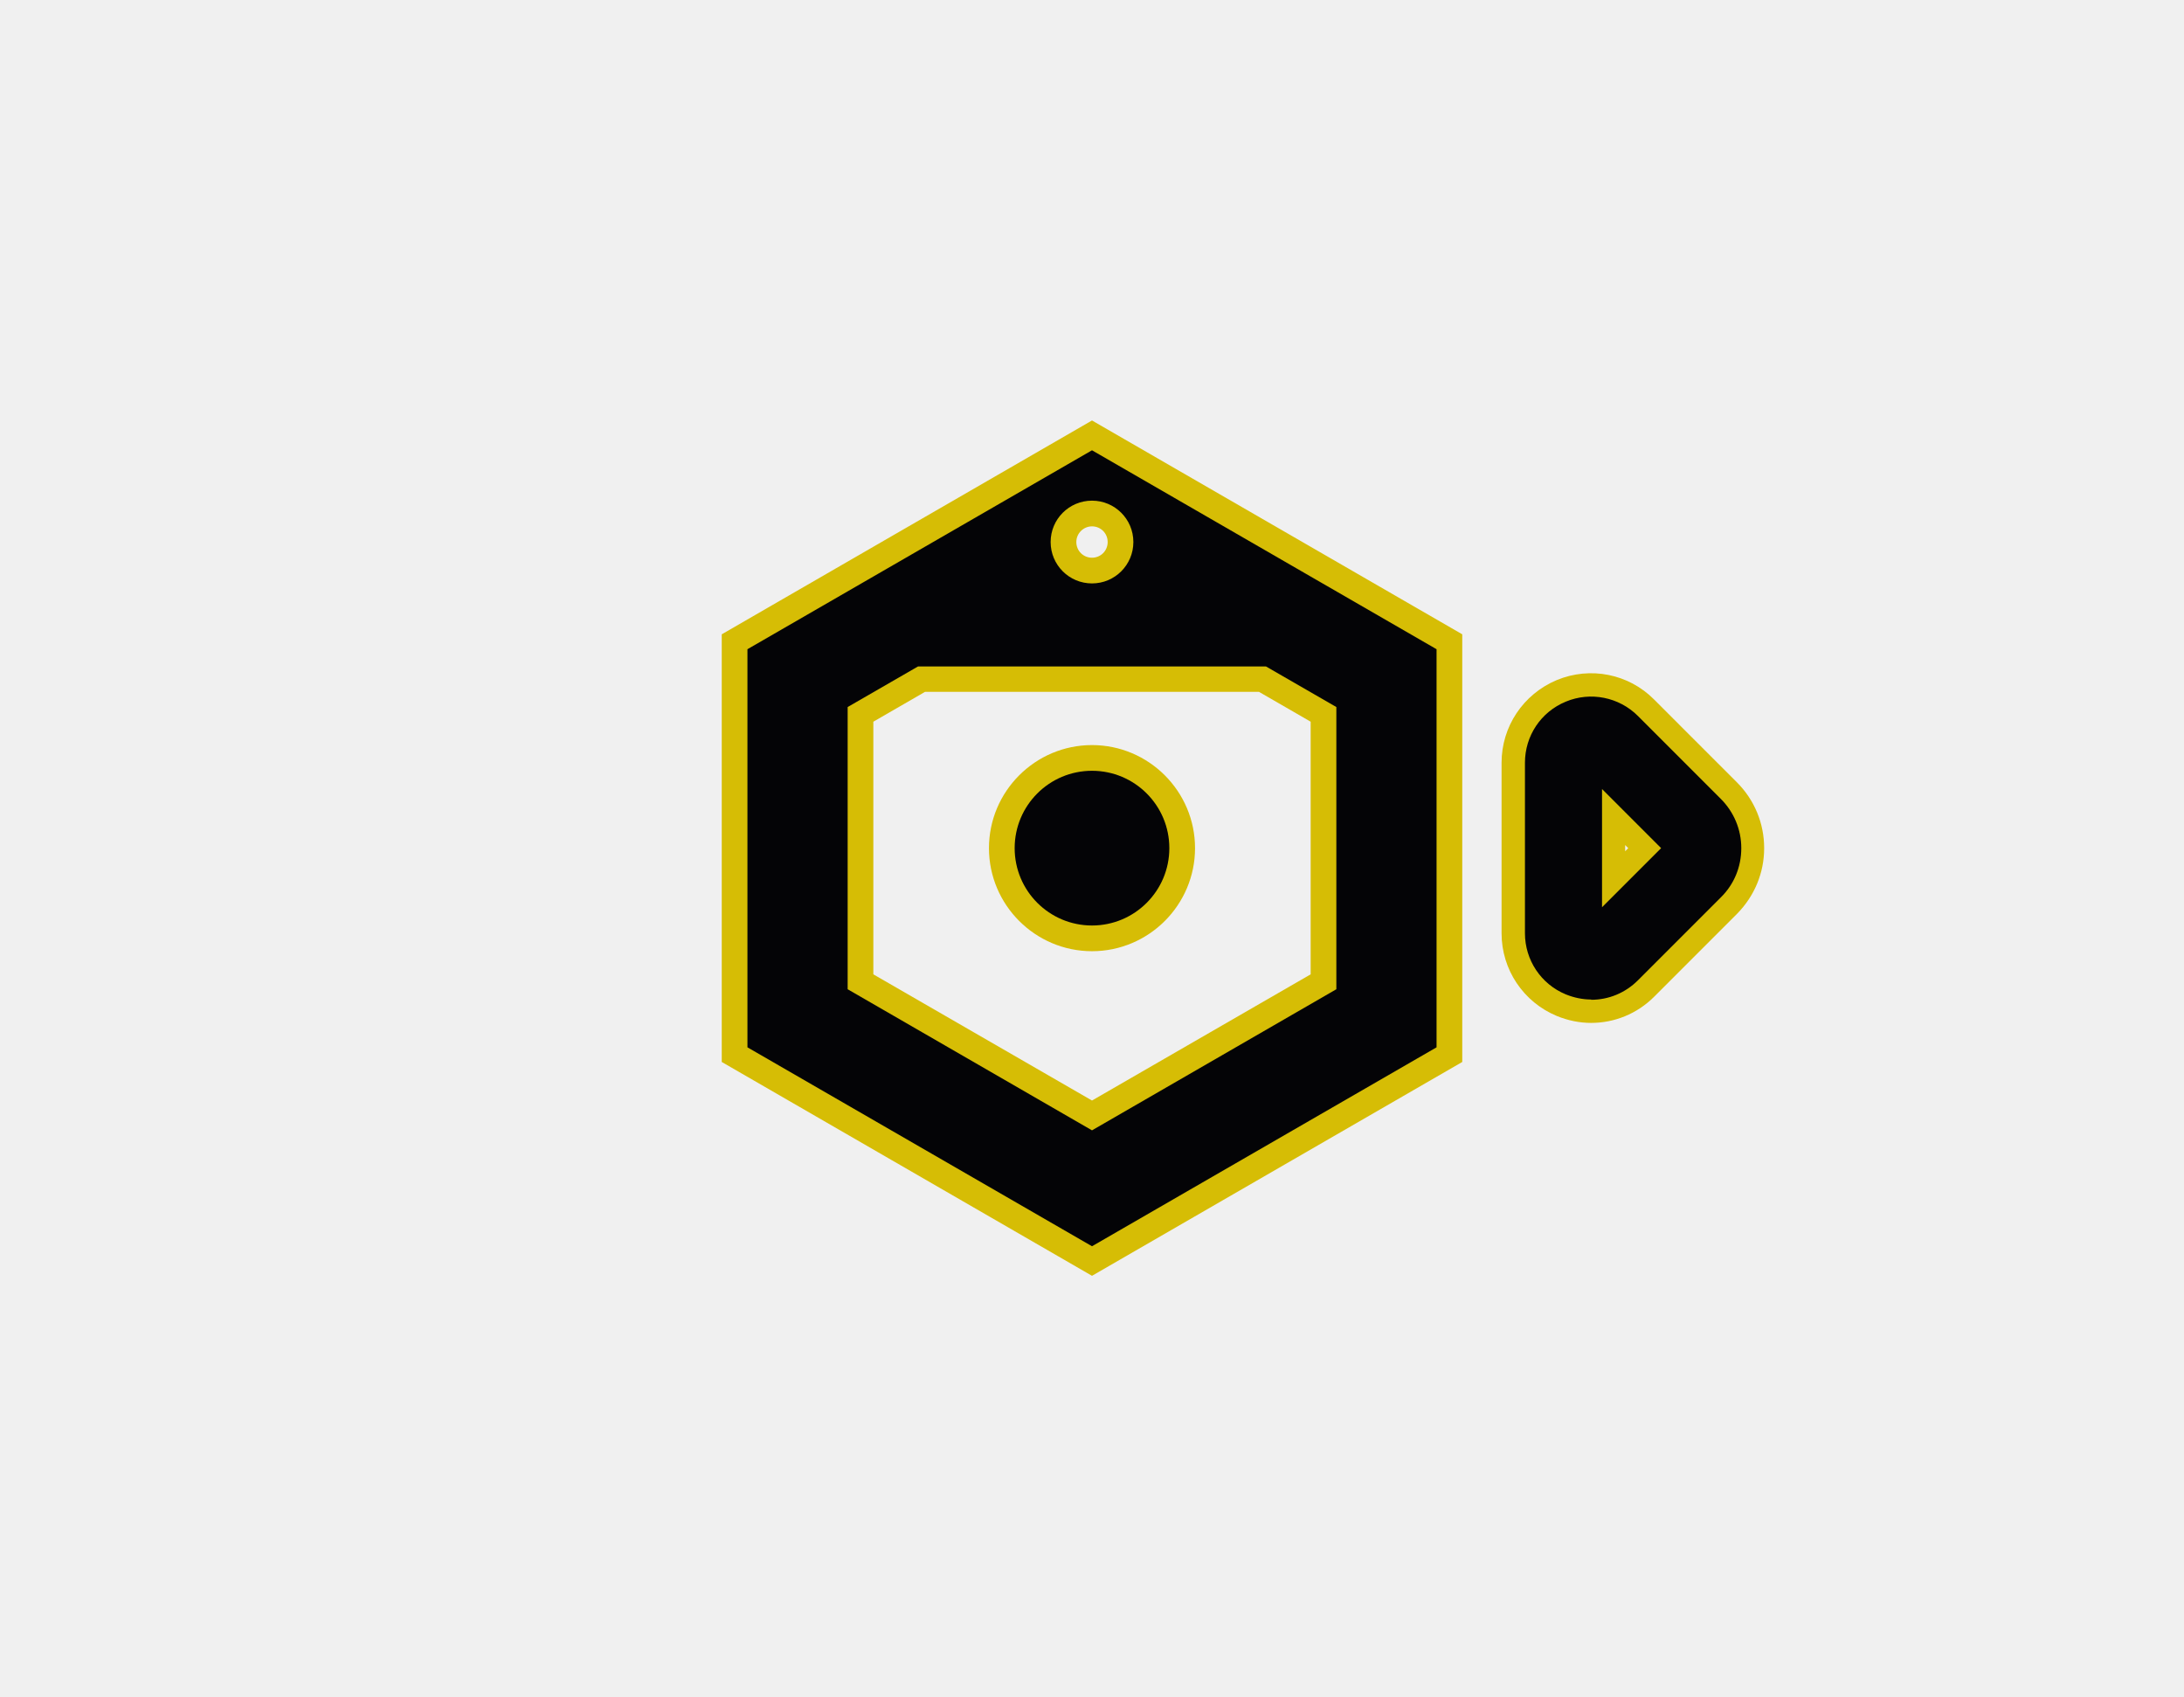
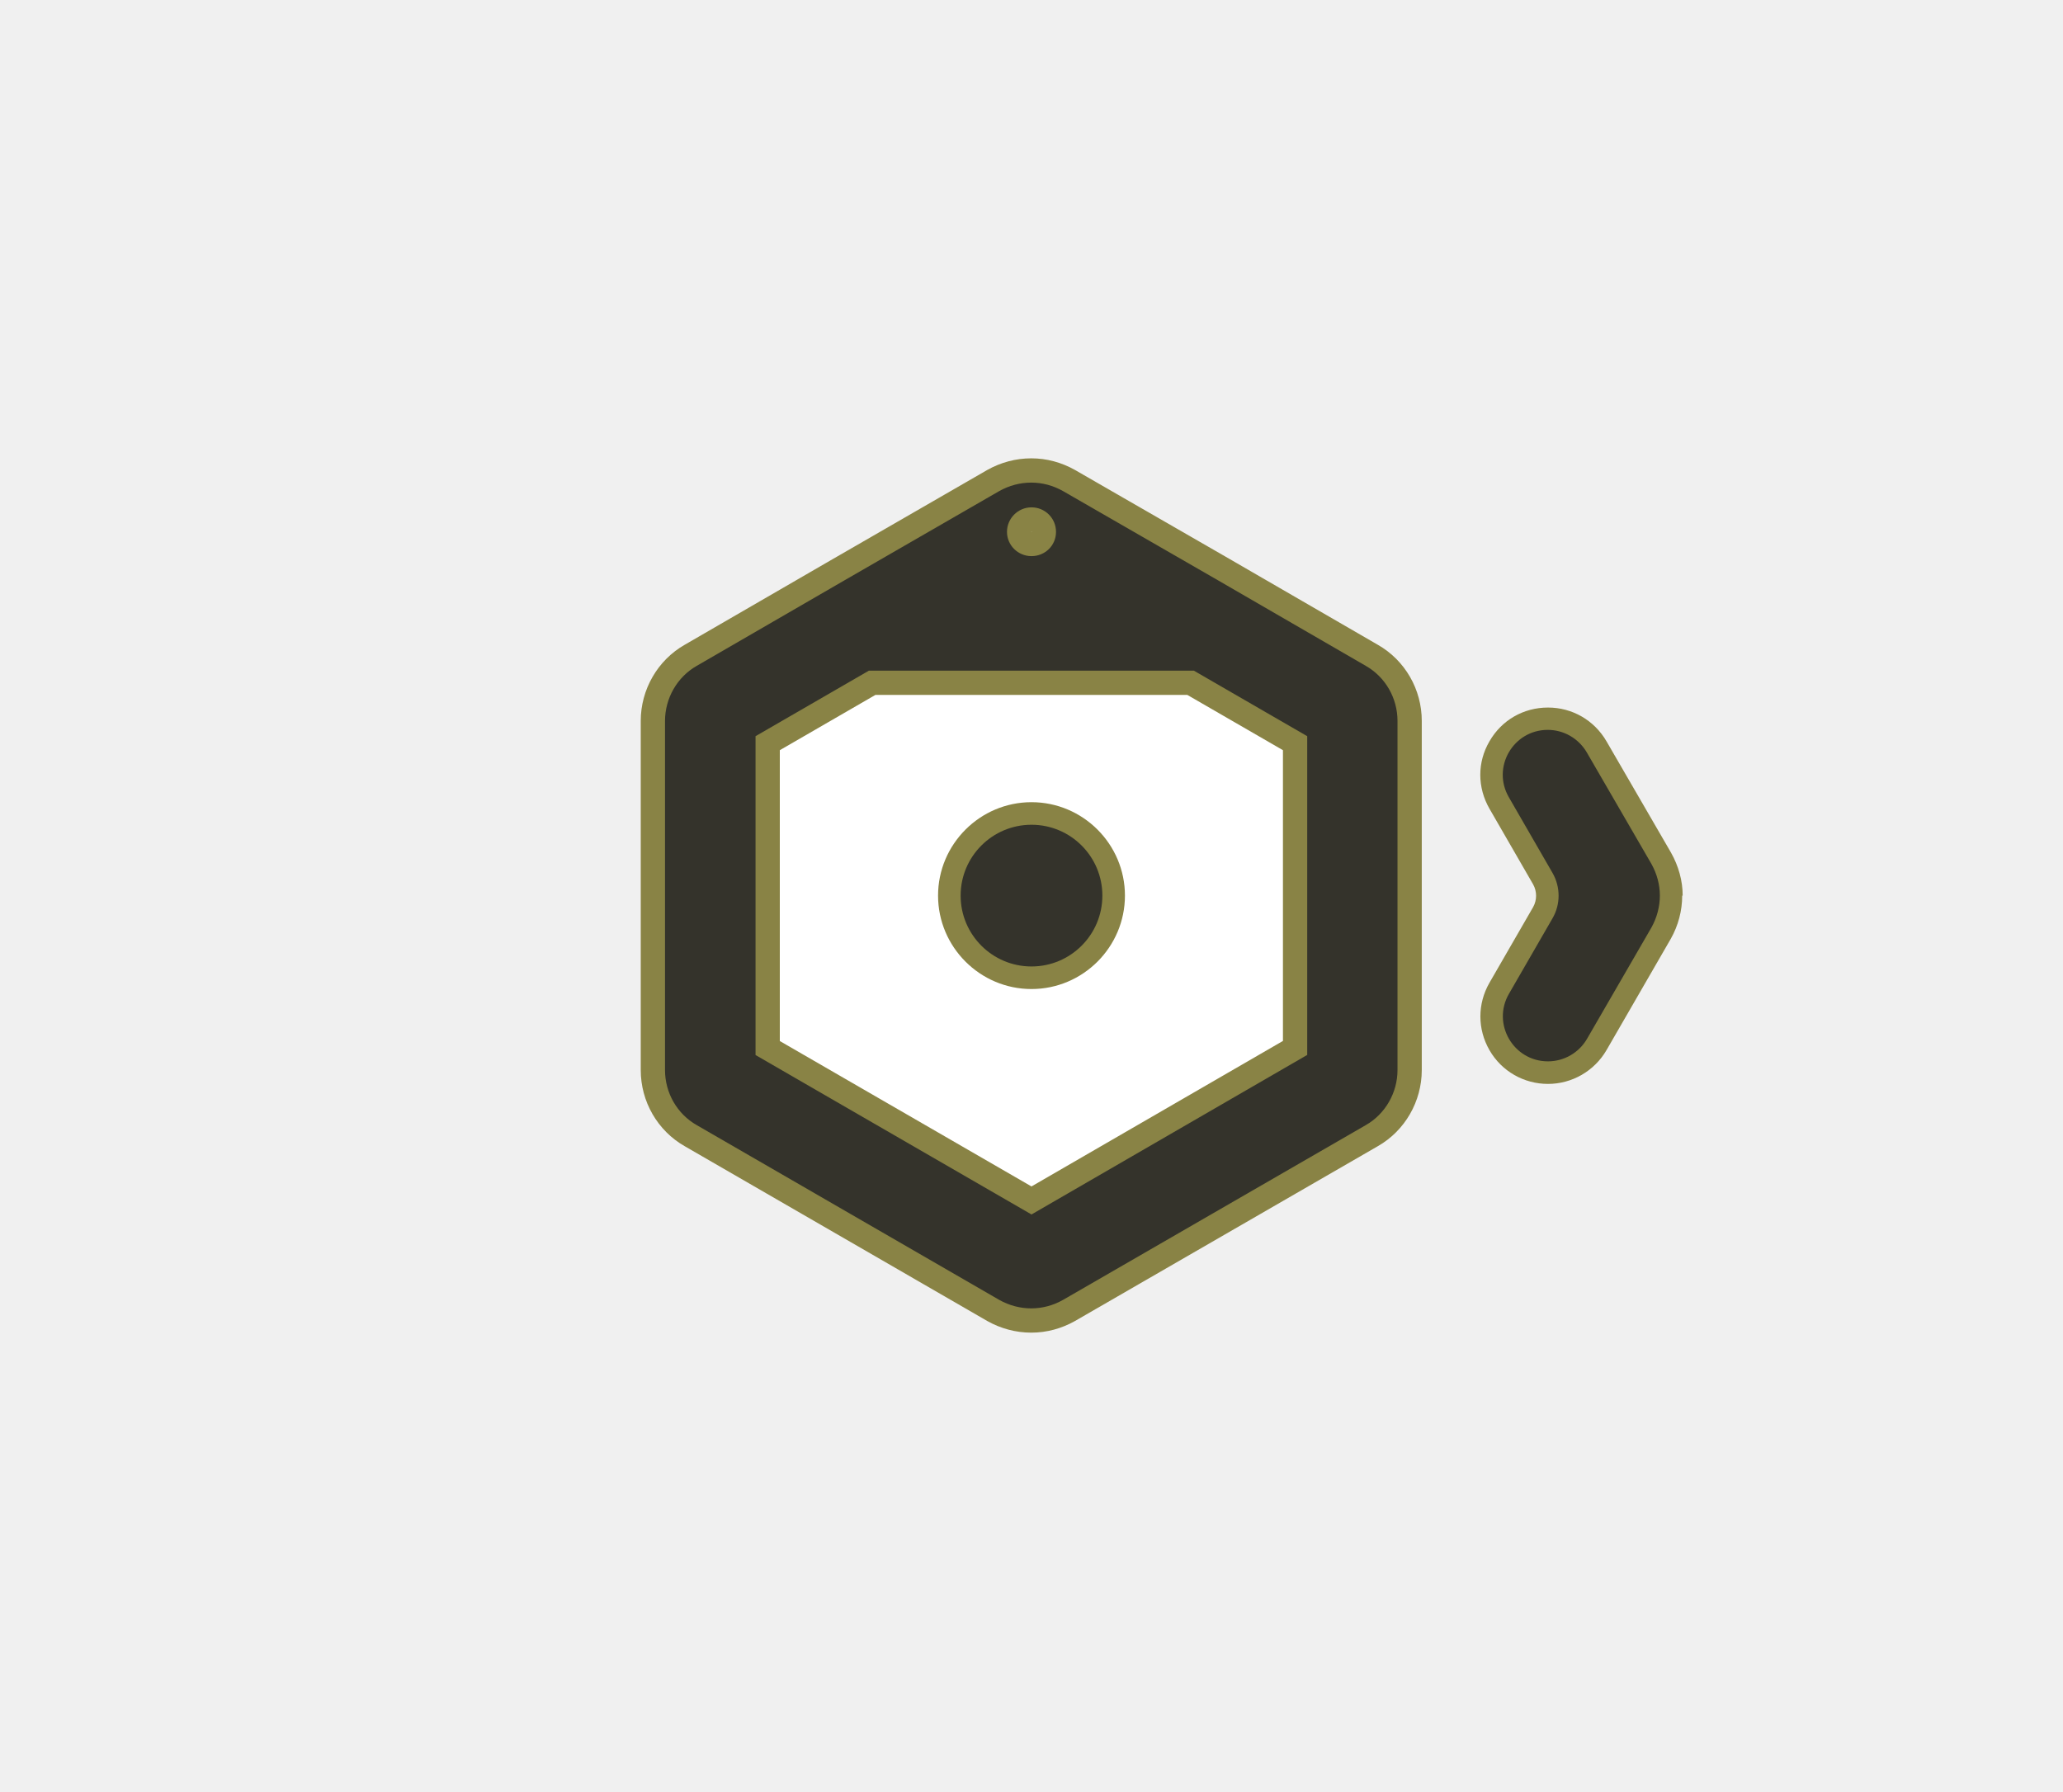
- <svg xmlns="http://www.w3.org/2000/svg" id="Assess" viewBox="0 0 85 66" width="85" height="66">
-   <defs>
-     <style>
-       .cls-1 {
-         fill: #d6bd05;
-       }
- 
-       .cls-1, .cls-2 {
-         stroke-width: 0px;
-       }
- 
-       .cls-2 {
-         fill: #040406;
-       }
-     </style>
-   </defs>
-   <g>
-     <path class="cls-1" d="M61.93,39.8c-.45,0-.9-.09-1.34-.27-1.3-.54-2.15-1.8-2.15-3.22v-6.63c0-1.41.84-2.67,2.15-3.22,1.31-.54,2.8-.24,3.79.76l3.22,3.22c.68.68,1.06,1.59,1.06,2.56s-.38,1.87-1.06,2.56l-3.22,3.22c-.67.67-1.55,1.02-2.46,1.02ZM61.48,37.72c.52.17,1.1.03,1.5-.36l3.22-3.22c.3-.3.47-.71.47-1.14s-.17-.84-.47-1.14l-3.22-3.22c-.4-.4-.97-.53-1.5-.36l4.72,4.72-4.72,4.72ZM61.25,28.37c-.49.25-.8.76-.8,1.32v6.63c0,.56.31,1.07.8,1.32v-9.26ZM63.25,32.88v.24l.12-.12-.12-.12Z" />
-     <path class="cls-2" d="M61.93,38.89c-.33,0-.67-.07-.99-.2-.97-.4-1.59-1.34-1.59-2.38v-6.63c0-1.05.62-1.98,1.59-2.38.96-.4,2.07-.18,2.81.56l3.22,3.22c.51.51.8,1.19.8,1.92s-.28,1.41-.8,1.92l-3.22,3.22c-.5.5-1.15.76-1.82.76ZM62.35,30.7v4.6l2.3-2.3-2.3-2.3Z" />
-   </g>
-   <g>
-     <path class="cls-1" d="M42.5,49.64l-14.41-8.32v-16.64l14.41-8.32,14.41,8.32v16.64l-14.41,8.32ZM30.09,40.17l12.41,7.16,12.41-7.16v-14.33l-10.02-5.78c.14.32.21.67.21,1.03,0,1.44-1.17,2.61-2.61,2.61s-2.61-1.17-2.61-2.61c0-.37.08-.72.21-1.03l-10.02,5.78v14.33ZM42.5,20.48c-.33,0-.61.27-.61.61s.27.61.61.61.61-.27.61-.61-.27-.61-.61-.61ZM42.5,45.13l-10.51-6.07v-12.13l3.47-2h14.07l3.47,2v12.13l-10.51,6.07ZM33.99,37.91l8.51,4.91,8.51-4.91v-9.83l-2.01-1.16h-13l-2.01,1.16v9.83Z" />
-     <path class="cls-2" d="M42.5,17.52l-13.41,7.74v15.49l13.41,7.74,13.41-7.74v-15.49l-13.41-7.74ZM42.5,19.48c.89,0,1.61.72,1.61,1.61s-.72,1.61-1.61,1.61-1.61-.72-1.61-1.61.72-1.61,1.61-1.61ZM52.01,38.49l-9.51,5.49-9.51-5.49v-10.98l2.74-1.58h13.54l2.74,1.58v10.98Z" />
-     <g>
-       <path class="cls-1" d="M42.5,37.01c-2.21,0-4.01-1.8-4.01-4.01s1.8-4.01,4.01-4.01,4.01,1.8,4.01,4.01-1.8,4.01-4.01,4.01ZM42.5,30.99c-1.11,0-2.01.9-2.01,2.01s.9,2.01,2.01,2.01,2.01-.9,2.01-2.01-.9-2.01-2.01-2.01Z" />
-       <circle class="cls-2" cx="42.5" cy="33" r="3.01" />
-     </g>
-   </g>
+ <svg xmlns="http://www.w3.org/2000/svg" id="Assess" width="76" height="66" viewBox="0 0 85 66">
+   <path d="M56.27,23.53l-6.07-3.51-6.39-3.68c-.41-.23-.86-.36-1.31-.36s-.91.13-1.32.36l-6.38,3.68-6.07,3.51c-.81.47-1.31,1.34-1.31,2.28v14.38c0,.94.5,1.81,1.31,2.28l12.45,7.19c.41.23.87.36,1.32.36s.9-.13,1.31-.36l12.46-7.19c.81-.47,1.31-1.34,1.31-2.28v-14.38c0-.94-.5-1.81-1.31-2.28ZM42.5,17c.56,0,1.01.45,1.01,1.01s-.45,1-1.01,1-1.01-.45-1.01-1,.45-1.01,1.01-1.01Z" style="fill:#fff;" />
+   <path d="M56.27,23.53l-6.08-3.52-6.39-3.68c-.41-.23-.85-.35-1.31-.35s-.91.12-1.32.35l-6.38,3.68-6.08,3.52c-.81.46-1.31,1.34-1.31,2.27v14.39c0,.94.5,1.81,1.31,2.27l12.46,7.2c.41.23.86.35,1.32.35s.9-.12,1.31-.35l12.47-7.2c.81-.46,1.31-1.34,1.31-2.27v-14.39c0-.94-.5-1.81-1.31-2.27ZM53.87,39.56l-11.37,6.58-11.37-6.57v-13.14l4.67-2.7h13.39l4.67,2.7v13.13ZM42.5,17c.56,0,1.01.45,1.01,1.01s-.45,1-1.01,1-1.01-.45-1.01-1,.45-1.01,1.01-1.01Z" style="fill:none; stroke:#898345; stroke-miterlimit:10; stroke-width:2px;" />
+   <path d="M42.5,36.85c-2.12,0-3.85-1.73-3.85-3.85s1.73-3.85,3.85-3.85,3.85,1.73,3.85,3.85-1.73,3.85-3.85,3.85ZM42.5,31.01c-1.1,0-1.99.89-1.99,1.99s.89,1.99,1.99,1.99,1.99-.89,1.99-1.99-.89-1.99-1.99-1.99Z" style="fill:#898345;" />
+   <path d="M56.27,23.53l-6.08-3.52-6.39-3.68c-.41-.23-.85-.35-1.31-.35s-.91.12-1.32.35l-6.38,3.68-6.08,3.52c-.81.46-1.31,1.34-1.31,2.27v14.39c0,.94.5,1.81,1.31,2.27l12.46,7.2c.41.23.86.35,1.32.35s.9-.12,1.31-.35l12.47-7.2c.81-.46,1.31-1.34,1.31-2.27v-14.39c0-.94-.5-1.81-1.31-2.27ZM42.5,17c.56,0,1.01.45,1.01,1.01s-.45,1-1.01,1-1.01-.45-1.01-1,.45-1.01,1.01-1.01ZM53.87,39.56l-11.37,6.58-11.37-6.57v-13.14l4.67-2.7h13.39l4.67,2.7v13.13Z" style="fill:#34332b;" />
+   <circle cx="42.5" cy="33" r="2.92" style="fill:#34332b;" />
+   <path d="M63.77,26.17h0c.66,0,1.27.35,1.61.93l2.66,4.59c.23.41.35.86.35,1.31s-.12.91-.35,1.32l-2.65,4.58c-.33.57-.94.93-1.61.93h0c-1.43,0-2.32-1.55-1.61-2.78l1.8-3.12c.33-.57.33-1.28,0-1.86l-1.8-3.12c-.72-1.24.18-2.78,1.6-2.78Z" style="fill:#34332b;" />
+   <path d="M69.31,33c0,.62-.16,1.23-.47,1.78l-2.65,4.59c-.5.86-1.42,1.39-2.41,1.39s-1.91-.52-2.41-1.39c-.5-.87-.5-1.91,0-2.78l1.8-3.12c.16-.29.16-.64,0-.93l-1.8-3.12c-.5-.87-.51-1.91,0-2.78.5-.87,1.4-1.39,2.41-1.39s1.91.53,2.41,1.39l2.66,4.59c.31.55.48,1.16.48,1.77ZM62.84,37.97c0,.21.08.38.13.47.08.14.32.46.8.46.33,0,.64-.18.81-.46l2.64-4.58c.29-.52.3-1.16,0-1.7l-2.65-4.59c-.16-.29-.47-.46-.8-.46-.48,0-.72.32-.8.46-.08.14-.24.51,0,.93l1.8,3.12c.5.86.5,1.92,0,2.78l-1.8,3.12c-.1.16-.13.32-.13.46Z" style="fill:#898345;" />
+   <path d="M63.77,26.17h0c.66,0,1.27.35,1.61.93l2.66,4.59c.23.41.35.86.35,1.31s-.12.91-.35,1.32l-2.65,4.58c-.33.57-.94.93-1.61.93h0c-1.43,0-2.32-1.55-1.61-2.78l1.8-3.12c.33-.57.33-1.28,0-1.86l-1.8-3.12c-.72-1.24.18-2.78,1.6-2.78Z" style="fill:#34332b;" />
</svg>
